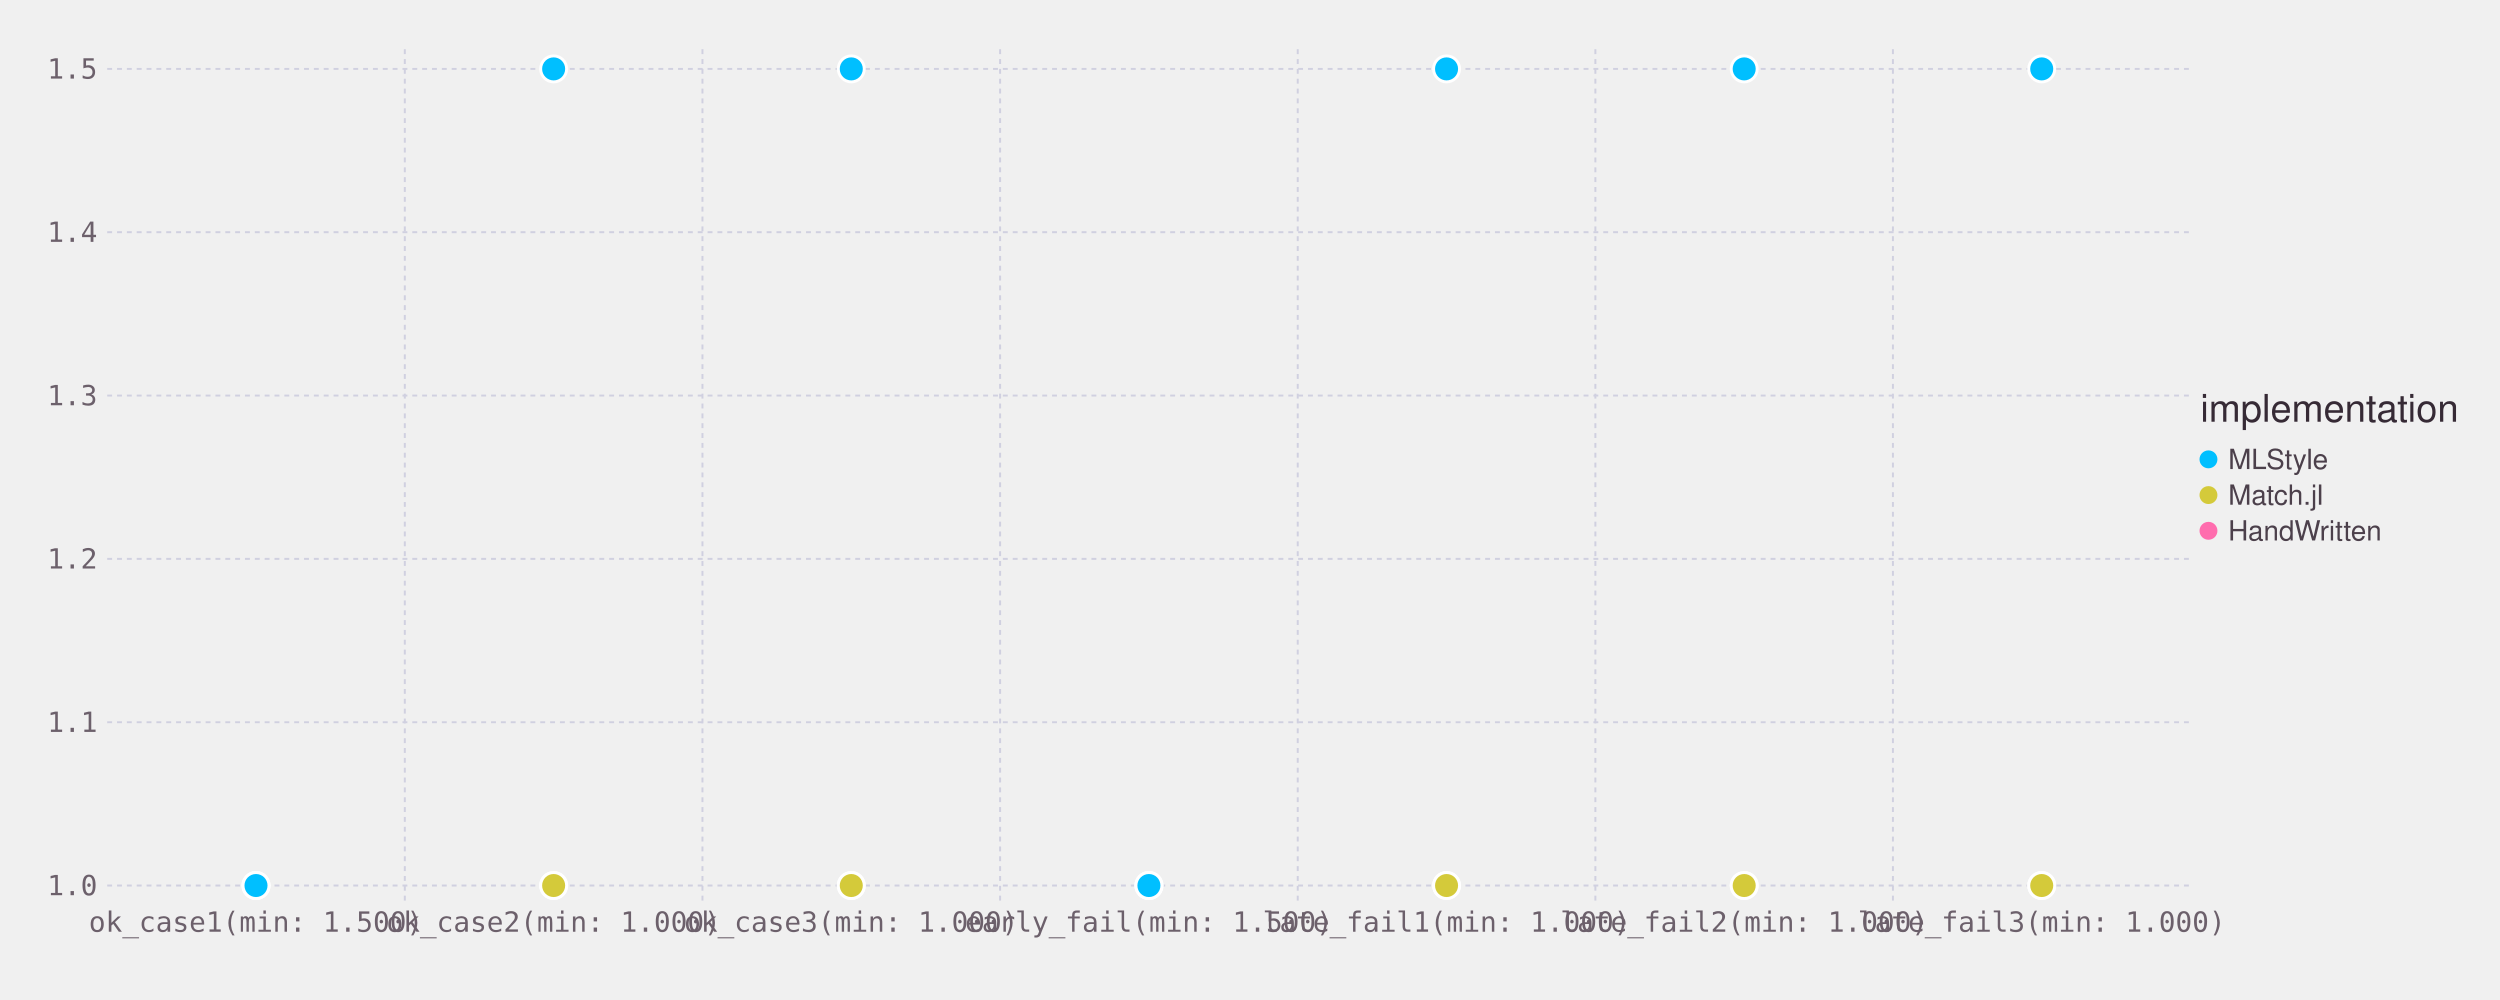
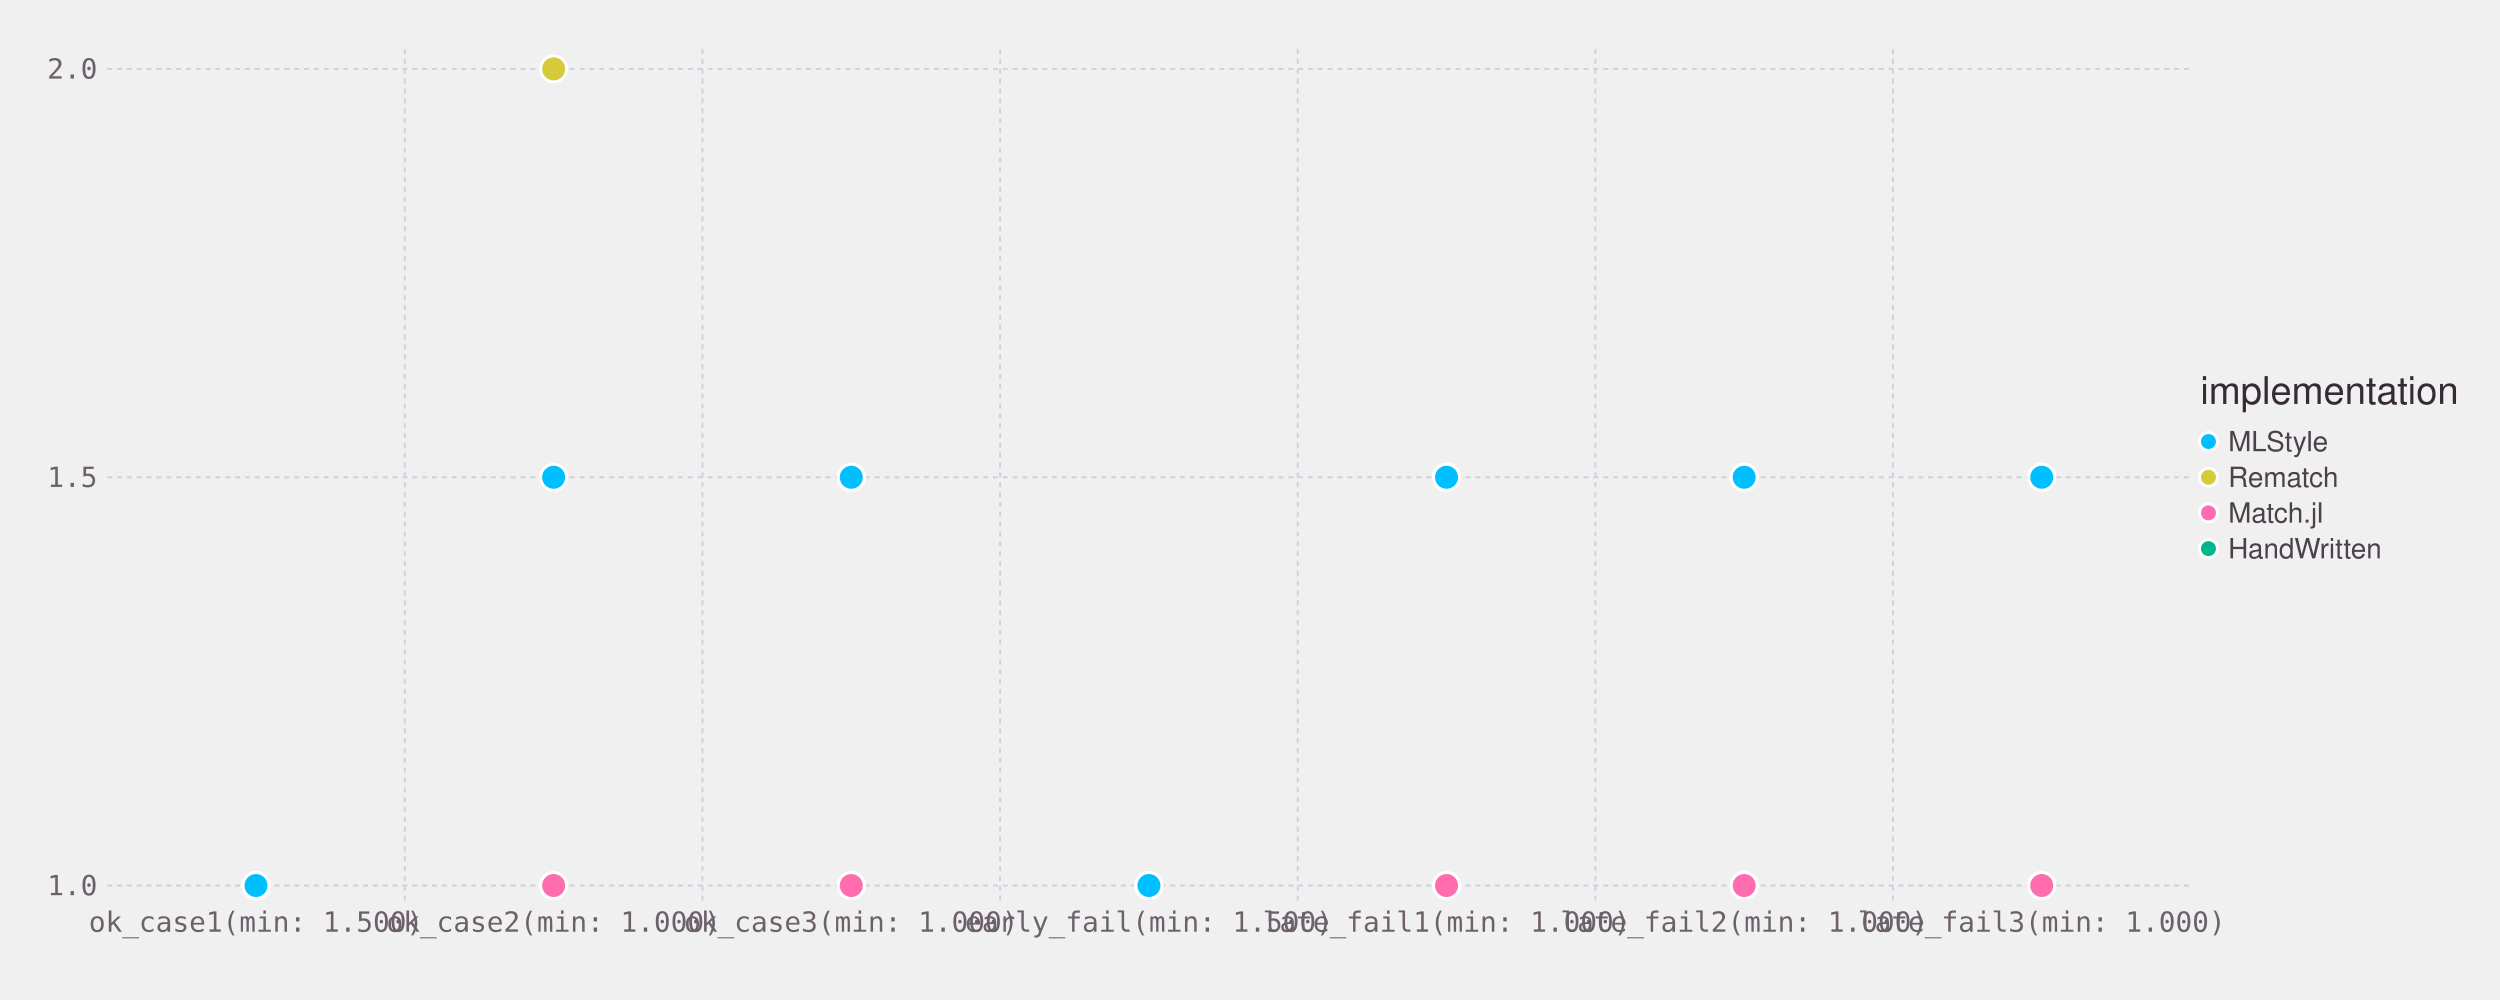
<svg xmlns="http://www.w3.org/2000/svg" version="1.2" width="254mm" height="101.6mm" viewBox="0 0 254 101.6" stroke="none" fill="#000000" stroke-width="0.3" font-size="3.88">
  <defs>
    <marker id="arrow" markerWidth="15" markerHeight="7" refX="5" refY="3.5" orient="auto" markerUnits="strokeWidth">
      <path d="M0,0 L15,3.5 L0,7 z" stroke="context-stroke" fill="context-stroke" />
    </marker>
  </defs>
-   <g class="plotroot yscalable" id="img-dcb02cef-1">
-     <g class="guide xlabels" font-size="2.82" font-family="Consolas" fill="#6C606B" id="img-dcb02cef-2">
+   <g class="plotroot yscalable" id="img-8c56163e-1">
+     <g class="guide xlabels" font-size="2.82" font-family="Consolas" fill="#6C606B" id="img-8c56163e-2">
      <g transform="translate(26.01,92.97)">
        <g class="primitive">
          <text text-anchor="middle" dy="0.6em">ok_case1(min: 1.500)</text>
        </g>
      </g>
      <g transform="translate(56.25,92.97)">
        <g class="primitive">
          <text text-anchor="middle" dy="0.6em">ok_case2(min: 1.000)</text>
        </g>
      </g>
      <g transform="translate(86.49,92.97)">
        <g class="primitive">
          <text text-anchor="middle" dy="0.6em">ok_case3(min: 1.000)</text>
        </g>
      </g>
      <g transform="translate(116.73,92.97)">
        <g class="primitive">
          <text text-anchor="middle" dy="0.6em">early_fail(min: 1.500)</text>
        </g>
      </g>
      <g transform="translate(146.97,92.97)">
        <g class="primitive">
          <text text-anchor="middle" dy="0.6em">late_fail1(min: 1.000)</text>
        </g>
      </g>
      <g transform="translate(177.21,92.97)">
        <g class="primitive">
          <text text-anchor="middle" dy="0.6em">late_fail2(min: 1.000)</text>
        </g>
      </g>
      <g transform="translate(207.44,92.97)">
        <g class="primitive">
          <text text-anchor="middle" dy="0.6em">late_fail3(min: 1.000)</text>
        </g>
      </g>
    </g>
-     <g class="guide colorkey" id="img-dcb02cef-3">
-       <g fill="#4C404B" font-size="2.82" font-family="'PT Sans','Helvetica Neue','Helvetica',sans-serif" id="img-dcb02cef-4">
-         <g transform="translate(226.38,46.67)" id="img-dcb02cef-5" class="color_MLStyle">
+     <g class="guide colorkey" id="img-8c56163e-3">
+       <g fill="#4C404B" font-size="2.82" font-family="'PT Sans','Helvetica Neue','Helvetica',sans-serif" id="img-8c56163e-4">
+         <g transform="translate(226.38,44.86)" id="img-8c56163e-5" class="color_MLStyle">
          <g class="primitive">
            <text dy="0.35em">MLStyle</text>
          </g>
        </g>
-         <g transform="translate(226.38,50.3)" id="img-dcb02cef-6" class="color_Match.jl">
+         <g transform="translate(226.38,48.49)" id="img-8c56163e-6" class="color_Rematch">
+           <g class="primitive">
+             <text dy="0.35em">Rematch</text>
+           </g>
+         </g>
+         <g transform="translate(226.38,52.11)" id="img-8c56163e-7" class="color_Match.jl">
          <g class="primitive">
            <text dy="0.35em">Match.jl</text>
          </g>
        </g>
-         <g transform="translate(226.38,53.93)" id="img-dcb02cef-7" class="color_HandWritten">
+         <g transform="translate(226.38,55.74)" id="img-8c56163e-8" class="color_HandWritten">
          <g class="primitive">
            <text dy="0.35em">HandWritten</text>
          </g>
        </g>
      </g>
-       <g stroke="#000000" stroke-opacity="0.000" id="img-dcb02cef-8">
-         <g transform="translate(224.38,46.67)" id="img-dcb02cef-9" class="color_MLStyle" fill="#00BFFF">
+       <g fill-opacity="1" id="img-8c56163e-9">
+         <g transform="translate(224.38,44.86)" id="img-8c56163e-10" stroke="#FFFFFF" fill="#00BFFF" class="color_MLStyle">
          <circle cx="0" cy="0" r="0.91" class="primitive" />
        </g>
-         <g transform="translate(224.38,50.3)" id="img-dcb02cef-10" class="color_Match.jl" fill="#D4CA3A">
+         <g transform="translate(224.38,48.49)" id="img-8c56163e-11" stroke="#FFFFFF" fill="#D4CA3A" class="color_Rematch">
          <circle cx="0" cy="0" r="0.91" class="primitive" />
        </g>
-         <g transform="translate(224.38,53.93)" id="img-dcb02cef-11" class="color_HandWritten" fill="#FF6DAE">
+         <g transform="translate(224.38,52.11)" id="img-8c56163e-12" stroke="#FFFFFF" fill="#FF6DAE" class="color_Match.jl">
          <circle cx="0" cy="0" r="0.91" class="primitive" />
        </g>
-       </g>
-       <g fill="#362A35" font-size="3.88" font-family="'PT Sans','Helvetica Neue','Helvetica',sans-serif" stroke="#000000" stroke-opacity="0.000" id="img-dcb02cef-12">
-         <g transform="translate(223.56,42.85)" id="img-dcb02cef-13">
-           <g class="primitive">
-             <text>implementation</text>
+         <g transform="translate(224.38,55.74)" id="img-8c56163e-13" stroke="#FFFFFF" fill="#00B78D" class="color_HandWritten">
+           <circle cx="0" cy="0" r="0.91" class="primitive" />
+         </g>
+       </g>
+       <g fill="#362A35" font-size="3.88" font-family="'PT Sans','Helvetica Neue','Helvetica',sans-serif" stroke="#000000" stroke-opacity="0.000" id="img-8c56163e-14">
+         <g transform="translate(223.56,41.04)" id="img-8c56163e-15">
+           <g class="primitive">
+             <text dy="-0em">implementation</text>
          </g>
        </g>
      </g>
    </g>
-     <g clip-path="url(#img-dcb02cef-14)">
-       <g id="img-dcb02cef-15">
-         <g pointer-events="visible" fill="#000000" fill-opacity="0.000" stroke="#000000" stroke-opacity="0.000" class="guide background" id="img-dcb02cef-16">
-           <g transform="translate(116.73,48.49)" id="img-dcb02cef-17">
+     <g clip-path="url(#img-8c56163e-16)">
+       <g id="img-8c56163e-17">
+         <g pointer-events="visible" fill="#000000" fill-opacity="0.000" stroke="#000000" stroke-opacity="0.000" class="guide background" id="img-8c56163e-18">
+           <g transform="translate(116.73,48.49)" id="img-8c56163e-19">
            <path d="M-105.84,-43.49 L 105.84 -43.49 105.84 43.49 -105.84 43.49 z" class="primitive" />
          </g>
        </g>
-         <g class="guide ygridlines xfixed" stroke-dasharray="0.5,0.5" stroke-width="0.2" stroke="#D0D0E0" id="img-dcb02cef-18">
-           <g transform="translate(116.73,89.97)" id="img-dcb02cef-19">
+         <g class="guide ygridlines xfixed" stroke-dasharray="0.5,0.5" stroke-width="0.2" stroke="#D0D0E0" id="img-8c56163e-20">
+           <g transform="translate(116.73,89.97)" id="img-8c56163e-21">
            <path fill="none" d="M-105.84,0 L 105.84 0" class="primitive" />
          </g>
-           <g transform="translate(116.73,73.38)" id="img-dcb02cef-20">
+           <g transform="translate(116.73,48.49)" id="img-8c56163e-22">
            <path fill="none" d="M-105.84,0 L 105.84 0" class="primitive" />
          </g>
-           <g transform="translate(116.73,56.78)" id="img-dcb02cef-21">
+           <g transform="translate(116.73,7)" id="img-8c56163e-23">
            <path fill="none" d="M-105.84,0 L 105.84 0" class="primitive" />
          </g>
-           <g transform="translate(116.73,40.19)" id="img-dcb02cef-22">
-             <path fill="none" d="M-105.84,0 L 105.84 0" class="primitive" />
-           </g>
-           <g transform="translate(116.73,23.59)" id="img-dcb02cef-23">
-             <path fill="none" d="M-105.84,0 L 105.84 0" class="primitive" />
-           </g>
-           <g transform="translate(116.73,7)" id="img-dcb02cef-24">
-             <path fill="none" d="M-105.84,0 L 105.84 0" class="primitive" />
-           </g>
-         </g>
-         <g class="guide xgridlines yfixed" stroke-dasharray="0.5,0.5" stroke-width="0.2" stroke="#D0D0E0" id="img-dcb02cef-25">
-           <g transform="translate(41.13,48.49)" id="img-dcb02cef-26">
-             <path fill="none" d="M0,-43.49 L 0 43.49" class="primitive" />
-           </g>
-           <g transform="translate(71.37,48.49)" id="img-dcb02cef-27">
-             <path fill="none" d="M0,-43.49 L 0 43.49" class="primitive" />
-           </g>
-           <g transform="translate(101.61,48.49)" id="img-dcb02cef-28">
-             <path fill="none" d="M0,-43.49 L 0 43.49" class="primitive" />
-           </g>
-           <g transform="translate(131.85,48.49)" id="img-dcb02cef-29">
-             <path fill="none" d="M0,-43.49 L 0 43.49" class="primitive" />
-           </g>
-           <g transform="translate(162.09,48.49)" id="img-dcb02cef-30">
-             <path fill="none" d="M0,-43.49 L 0 43.49" class="primitive" />
-           </g>
-           <g transform="translate(192.32,48.49)" id="img-dcb02cef-31">
-             <path fill="none" d="M0,-43.49 L 0 43.49" class="primitive" />
-           </g>
-         </g>
-         <g class="plotpanel" id="img-dcb02cef-32">
-           <g class="geometry" id="img-dcb02cef-33">
-             <g stroke-width="0.3" id="img-dcb02cef-34">
-               <g class="color_HandWritten" stroke="#FFFFFF" fill="#FF6DAE" id="img-dcb02cef-35">
-                 <g class="marker" id="img-dcb02cef-36">
-                   <g transform="translate(207.44,89.97)" id="img-dcb02cef-37">
-                     <circle cx="0" cy="0" r="1.32" class="primitive" />
-                   </g>
-                 </g>
-               </g>
-               <g class="color_HandWritten" stroke="#FFFFFF" fill="#FF6DAE" id="img-dcb02cef-38">
-                 <g class="marker" id="img-dcb02cef-39">
-                   <g transform="translate(177.21,89.97)" id="img-dcb02cef-40">
-                     <circle cx="0" cy="0" r="1.32" class="primitive" />
-                   </g>
-                 </g>
-               </g>
-               <g class="color_HandWritten" stroke="#FFFFFF" fill="#FF6DAE" id="img-dcb02cef-41">
-                 <g class="marker" id="img-dcb02cef-42">
-                   <g transform="translate(146.97,89.97)" id="img-dcb02cef-43">
-                     <circle cx="0" cy="0" r="1.32" class="primitive" />
-                   </g>
-                 </g>
-               </g>
-               <g class="color_HandWritten" stroke="#FFFFFF" fill="#FF6DAE" id="img-dcb02cef-44">
-                 <g class="marker" id="img-dcb02cef-45">
-                   <g transform="translate(116.73,89.97)" id="img-dcb02cef-46">
-                     <circle cx="0" cy="0" r="1.32" class="primitive" />
-                   </g>
-                 </g>
-               </g>
-               <g class="color_HandWritten" stroke="#FFFFFF" fill="#FF6DAE" id="img-dcb02cef-47">
-                 <g class="marker" id="img-dcb02cef-48">
-                   <g transform="translate(86.49,89.97)" id="img-dcb02cef-49">
-                     <circle cx="0" cy="0" r="1.32" class="primitive" />
-                   </g>
-                 </g>
-               </g>
-               <g class="color_HandWritten" stroke="#FFFFFF" fill="#FF6DAE" id="img-dcb02cef-50">
-                 <g class="marker" id="img-dcb02cef-51">
-                   <g transform="translate(56.25,89.97)" id="img-dcb02cef-52">
-                     <circle cx="0" cy="0" r="1.32" class="primitive" />
-                   </g>
-                 </g>
-               </g>
-               <g class="color_HandWritten" stroke="#FFFFFF" fill="#FF6DAE" id="img-dcb02cef-53">
-                 <g class="marker" id="img-dcb02cef-54">
-                   <g transform="translate(26.01,89.97)" id="img-dcb02cef-55">
-                     <circle cx="0" cy="0" r="1.32" class="primitive" />
-                   </g>
-                 </g>
-               </g>
-               <g class="color_Match.jl" stroke="#FFFFFF" fill="#D4CA3A" id="img-dcb02cef-56">
-                 <g class="marker" id="img-dcb02cef-57">
-                   <g transform="translate(207.44,89.97)" id="img-dcb02cef-58">
-                     <circle cx="0" cy="0" r="1.32" class="primitive" />
-                   </g>
-                 </g>
-               </g>
-               <g class="color_Match.jl" stroke="#FFFFFF" fill="#D4CA3A" id="img-dcb02cef-59">
-                 <g class="marker" id="img-dcb02cef-60">
-                   <g transform="translate(177.21,89.97)" id="img-dcb02cef-61">
-                     <circle cx="0" cy="0" r="1.32" class="primitive" />
-                   </g>
-                 </g>
-               </g>
-               <g class="color_Match.jl" stroke="#FFFFFF" fill="#D4CA3A" id="img-dcb02cef-62">
-                 <g class="marker" id="img-dcb02cef-63">
-                   <g transform="translate(146.97,89.97)" id="img-dcb02cef-64">
-                     <circle cx="0" cy="0" r="1.32" class="primitive" />
-                   </g>
-                 </g>
-               </g>
-               <g class="color_Match.jl" stroke="#FFFFFF" fill="#D4CA3A" id="img-dcb02cef-65">
-                 <g class="marker" id="img-dcb02cef-66">
-                   <g transform="translate(116.73,89.97)" id="img-dcb02cef-67">
-                     <circle cx="0" cy="0" r="1.32" class="primitive" />
-                   </g>
-                 </g>
-               </g>
-               <g class="color_Match.jl" stroke="#FFFFFF" fill="#D4CA3A" id="img-dcb02cef-68">
-                 <g class="marker" id="img-dcb02cef-69">
-                   <g transform="translate(86.49,89.97)" id="img-dcb02cef-70">
-                     <circle cx="0" cy="0" r="1.32" class="primitive" />
-                   </g>
-                 </g>
-               </g>
-               <g class="color_Match.jl" stroke="#FFFFFF" fill="#D4CA3A" id="img-dcb02cef-71">
-                 <g class="marker" id="img-dcb02cef-72">
-                   <g transform="translate(56.25,89.97)" id="img-dcb02cef-73">
-                     <circle cx="0" cy="0" r="1.32" class="primitive" />
-                   </g>
-                 </g>
-               </g>
-               <g class="color_Match.jl" stroke="#FFFFFF" fill="#D4CA3A" id="img-dcb02cef-74">
-                 <g class="marker" id="img-dcb02cef-75">
-                   <g transform="translate(26.01,89.97)" id="img-dcb02cef-76">
-                     <circle cx="0" cy="0" r="1.32" class="primitive" />
-                   </g>
-                 </g>
-               </g>
-               <g class="color_MLStyle" stroke="#FFFFFF" fill="#00BFFF" id="img-dcb02cef-77">
-                 <g class="marker" id="img-dcb02cef-78">
-                   <g transform="translate(207.44,7)" id="img-dcb02cef-79">
-                     <circle cx="0" cy="0" r="1.32" class="primitive" />
-                   </g>
-                 </g>
-               </g>
-               <g class="color_MLStyle" stroke="#FFFFFF" fill="#00BFFF" id="img-dcb02cef-80">
-                 <g class="marker" id="img-dcb02cef-81">
-                   <g transform="translate(177.21,7)" id="img-dcb02cef-82">
-                     <circle cx="0" cy="0" r="1.32" class="primitive" />
-                   </g>
-                 </g>
-               </g>
-               <g class="color_MLStyle" stroke="#FFFFFF" fill="#00BFFF" id="img-dcb02cef-83">
-                 <g class="marker" id="img-dcb02cef-84">
-                   <g transform="translate(146.97,7)" id="img-dcb02cef-85">
-                     <circle cx="0" cy="0" r="1.32" class="primitive" />
-                   </g>
-                 </g>
-               </g>
-               <g class="color_MLStyle" stroke="#FFFFFF" fill="#00BFFF" id="img-dcb02cef-86">
-                 <g class="marker" id="img-dcb02cef-87">
-                   <g transform="translate(116.73,89.97)" id="img-dcb02cef-88">
-                     <circle cx="0" cy="0" r="1.32" class="primitive" />
-                   </g>
-                 </g>
-               </g>
-               <g class="color_MLStyle" stroke="#FFFFFF" fill="#00BFFF" id="img-dcb02cef-89">
-                 <g class="marker" id="img-dcb02cef-90">
-                   <g transform="translate(86.49,7)" id="img-dcb02cef-91">
-                     <circle cx="0" cy="0" r="1.32" class="primitive" />
-                   </g>
-                 </g>
-               </g>
-               <g class="color_MLStyle" stroke="#FFFFFF" fill="#00BFFF" id="img-dcb02cef-92">
-                 <g class="marker" id="img-dcb02cef-93">
-                   <g transform="translate(56.25,7)" id="img-dcb02cef-94">
-                     <circle cx="0" cy="0" r="1.32" class="primitive" />
-                   </g>
-                 </g>
-               </g>
-               <g class="color_MLStyle" stroke="#FFFFFF" fill="#00BFFF" id="img-dcb02cef-95">
-                 <g class="marker" id="img-dcb02cef-96">
-                   <g transform="translate(26.01,89.97)" id="img-dcb02cef-97">
+         </g>
+         <g class="guide xgridlines yfixed" stroke-dasharray="0.5,0.5" stroke-width="0.2" stroke="#D0D0E0" id="img-8c56163e-24">
+           <g transform="translate(41.13,48.49)" id="img-8c56163e-25">
+             <path fill="none" d="M0,-43.49 L 0 43.49" class="primitive" />
+           </g>
+           <g transform="translate(71.37,48.49)" id="img-8c56163e-26">
+             <path fill="none" d="M0,-43.49 L 0 43.49" class="primitive" />
+           </g>
+           <g transform="translate(101.61,48.49)" id="img-8c56163e-27">
+             <path fill="none" d="M0,-43.49 L 0 43.49" class="primitive" />
+           </g>
+           <g transform="translate(131.85,48.49)" id="img-8c56163e-28">
+             <path fill="none" d="M0,-43.49 L 0 43.49" class="primitive" />
+           </g>
+           <g transform="translate(162.09,48.49)" id="img-8c56163e-29">
+             <path fill="none" d="M0,-43.49 L 0 43.49" class="primitive" />
+           </g>
+           <g transform="translate(192.32,48.49)" id="img-8c56163e-30">
+             <path fill="none" d="M0,-43.49 L 0 43.49" class="primitive" />
+           </g>
+         </g>
+         <g class="plotpanel" id="img-8c56163e-31">
+           <g class="geometry" id="img-8c56163e-32">
+             <g stroke-width="0.3" id="img-8c56163e-33">
+               <g class="color_HandWritten" fill-opacity="1" stroke="#FFFFFF" fill="#00B78D" id="img-8c56163e-34">
+                 <g class="marker" id="img-8c56163e-35">
+                   <g transform="translate(207.44,89.97)" id="img-8c56163e-36">
+                     <circle cx="0" cy="0" r="1.32" class="primitive" />
+                   </g>
+                 </g>
+               </g>
+               <g class="color_HandWritten" fill-opacity="1" stroke="#FFFFFF" fill="#00B78D" id="img-8c56163e-37">
+                 <g class="marker" id="img-8c56163e-38">
+                   <g transform="translate(177.21,89.97)" id="img-8c56163e-39">
+                     <circle cx="0" cy="0" r="1.32" class="primitive" />
+                   </g>
+                 </g>
+               </g>
+               <g class="color_HandWritten" fill-opacity="1" stroke="#FFFFFF" fill="#00B78D" id="img-8c56163e-40">
+                 <g class="marker" id="img-8c56163e-41">
+                   <g transform="translate(146.97,89.97)" id="img-8c56163e-42">
+                     <circle cx="0" cy="0" r="1.32" class="primitive" />
+                   </g>
+                 </g>
+               </g>
+               <g class="color_HandWritten" fill-opacity="1" stroke="#FFFFFF" fill="#00B78D" id="img-8c56163e-43">
+                 <g class="marker" id="img-8c56163e-44">
+                   <g transform="translate(116.73,89.97)" id="img-8c56163e-45">
+                     <circle cx="0" cy="0" r="1.32" class="primitive" />
+                   </g>
+                 </g>
+               </g>
+               <g class="color_HandWritten" fill-opacity="1" stroke="#FFFFFF" fill="#00B78D" id="img-8c56163e-46">
+                 <g class="marker" id="img-8c56163e-47">
+                   <g transform="translate(86.49,89.97)" id="img-8c56163e-48">
+                     <circle cx="0" cy="0" r="1.32" class="primitive" />
+                   </g>
+                 </g>
+               </g>
+               <g class="color_HandWritten" fill-opacity="1" stroke="#FFFFFF" fill="#00B78D" id="img-8c56163e-49">
+                 <g class="marker" id="img-8c56163e-50">
+                   <g transform="translate(56.25,89.97)" id="img-8c56163e-51">
+                     <circle cx="0" cy="0" r="1.32" class="primitive" />
+                   </g>
+                 </g>
+               </g>
+               <g class="color_HandWritten" fill-opacity="1" stroke="#FFFFFF" fill="#00B78D" id="img-8c56163e-52">
+                 <g class="marker" id="img-8c56163e-53">
+                   <g transform="translate(26.01,89.97)" id="img-8c56163e-54">
+                     <circle cx="0" cy="0" r="1.32" class="primitive" />
+                   </g>
+                 </g>
+               </g>
+               <g class="color_Match.jl" fill-opacity="1" stroke="#FFFFFF" fill="#FF6DAE" id="img-8c56163e-55">
+                 <g class="marker" id="img-8c56163e-56">
+                   <g transform="translate(207.44,89.97)" id="img-8c56163e-57">
+                     <circle cx="0" cy="0" r="1.32" class="primitive" />
+                   </g>
+                 </g>
+               </g>
+               <g class="color_Match.jl" fill-opacity="1" stroke="#FFFFFF" fill="#FF6DAE" id="img-8c56163e-58">
+                 <g class="marker" id="img-8c56163e-59">
+                   <g transform="translate(177.21,89.97)" id="img-8c56163e-60">
+                     <circle cx="0" cy="0" r="1.32" class="primitive" />
+                   </g>
+                 </g>
+               </g>
+               <g class="color_Match.jl" fill-opacity="1" stroke="#FFFFFF" fill="#FF6DAE" id="img-8c56163e-61">
+                 <g class="marker" id="img-8c56163e-62">
+                   <g transform="translate(146.97,89.97)" id="img-8c56163e-63">
+                     <circle cx="0" cy="0" r="1.32" class="primitive" />
+                   </g>
+                 </g>
+               </g>
+               <g class="color_Match.jl" fill-opacity="1" stroke="#FFFFFF" fill="#FF6DAE" id="img-8c56163e-64">
+                 <g class="marker" id="img-8c56163e-65">
+                   <g transform="translate(116.73,89.97)" id="img-8c56163e-66">
+                     <circle cx="0" cy="0" r="1.32" class="primitive" />
+                   </g>
+                 </g>
+               </g>
+               <g class="color_Match.jl" fill-opacity="1" stroke="#FFFFFF" fill="#FF6DAE" id="img-8c56163e-67">
+                 <g class="marker" id="img-8c56163e-68">
+                   <g transform="translate(86.49,89.97)" id="img-8c56163e-69">
+                     <circle cx="0" cy="0" r="1.32" class="primitive" />
+                   </g>
+                 </g>
+               </g>
+               <g class="color_Match.jl" fill-opacity="1" stroke="#FFFFFF" fill="#FF6DAE" id="img-8c56163e-70">
+                 <g class="marker" id="img-8c56163e-71">
+                   <g transform="translate(56.25,89.97)" id="img-8c56163e-72">
+                     <circle cx="0" cy="0" r="1.32" class="primitive" />
+                   </g>
+                 </g>
+               </g>
+               <g class="color_Match.jl" fill-opacity="1" stroke="#FFFFFF" fill="#FF6DAE" id="img-8c56163e-73">
+                 <g class="marker" id="img-8c56163e-74">
+                   <g transform="translate(26.01,89.97)" id="img-8c56163e-75">
+                     <circle cx="0" cy="0" r="1.32" class="primitive" />
+                   </g>
+                 </g>
+               </g>
+               <g class="color_Rematch" fill-opacity="1" stroke="#FFFFFF" fill="#D4CA3A" id="img-8c56163e-76">
+                 <g class="marker" id="img-8c56163e-77">
+                   <g transform="translate(207.44,48.49)" id="img-8c56163e-78">
+                     <circle cx="0" cy="0" r="1.32" class="primitive" />
+                   </g>
+                 </g>
+               </g>
+               <g class="color_Rematch" fill-opacity="1" stroke="#FFFFFF" fill="#D4CA3A" id="img-8c56163e-79">
+                 <g class="marker" id="img-8c56163e-80">
+                   <g transform="translate(177.21,48.49)" id="img-8c56163e-81">
+                     <circle cx="0" cy="0" r="1.32" class="primitive" />
+                   </g>
+                 </g>
+               </g>
+               <g class="color_Rematch" fill-opacity="1" stroke="#FFFFFF" fill="#D4CA3A" id="img-8c56163e-82">
+                 <g class="marker" id="img-8c56163e-83">
+                   <g transform="translate(146.97,48.49)" id="img-8c56163e-84">
+                     <circle cx="0" cy="0" r="1.32" class="primitive" />
+                   </g>
+                 </g>
+               </g>
+               <g class="color_Rematch" fill-opacity="1" stroke="#FFFFFF" fill="#D4CA3A" id="img-8c56163e-85">
+                 <g class="marker" id="img-8c56163e-86">
+                   <g transform="translate(116.73,89.97)" id="img-8c56163e-87">
+                     <circle cx="0" cy="0" r="1.32" class="primitive" />
+                   </g>
+                 </g>
+               </g>
+               <g class="color_Rematch" fill-opacity="1" stroke="#FFFFFF" fill="#D4CA3A" id="img-8c56163e-88">
+                 <g class="marker" id="img-8c56163e-89">
+                   <g transform="translate(86.49,48.49)" id="img-8c56163e-90">
+                     <circle cx="0" cy="0" r="1.32" class="primitive" />
+                   </g>
+                 </g>
+               </g>
+               <g class="color_Rematch" fill-opacity="1" stroke="#FFFFFF" fill="#D4CA3A" id="img-8c56163e-91">
+                 <g class="marker" id="img-8c56163e-92">
+                   <g transform="translate(56.25,7)" id="img-8c56163e-93">
+                     <circle cx="0" cy="0" r="1.32" class="primitive" />
+                   </g>
+                 </g>
+               </g>
+               <g class="color_Rematch" fill-opacity="1" stroke="#FFFFFF" fill="#D4CA3A" id="img-8c56163e-94">
+                 <g class="marker" id="img-8c56163e-95">
+                   <g transform="translate(26.01,89.97)" id="img-8c56163e-96">
+                     <circle cx="0" cy="0" r="1.32" class="primitive" />
+                   </g>
+                 </g>
+               </g>
+               <g class="color_MLStyle" fill-opacity="1" stroke="#FFFFFF" fill="#00BFFF" id="img-8c56163e-97">
+                 <g class="marker" id="img-8c56163e-98">
+                   <g transform="translate(207.44,48.49)" id="img-8c56163e-99">
+                     <circle cx="0" cy="0" r="1.32" class="primitive" />
+                   </g>
+                 </g>
+               </g>
+               <g class="color_MLStyle" fill-opacity="1" stroke="#FFFFFF" fill="#00BFFF" id="img-8c56163e-100">
+                 <g class="marker" id="img-8c56163e-101">
+                   <g transform="translate(177.21,48.49)" id="img-8c56163e-102">
+                     <circle cx="0" cy="0" r="1.32" class="primitive" />
+                   </g>
+                 </g>
+               </g>
+               <g class="color_MLStyle" fill-opacity="1" stroke="#FFFFFF" fill="#00BFFF" id="img-8c56163e-103">
+                 <g class="marker" id="img-8c56163e-104">
+                   <g transform="translate(146.97,48.49)" id="img-8c56163e-105">
+                     <circle cx="0" cy="0" r="1.32" class="primitive" />
+                   </g>
+                 </g>
+               </g>
+               <g class="color_MLStyle" fill-opacity="1" stroke="#FFFFFF" fill="#00BFFF" id="img-8c56163e-106">
+                 <g class="marker" id="img-8c56163e-107">
+                   <g transform="translate(116.73,89.97)" id="img-8c56163e-108">
+                     <circle cx="0" cy="0" r="1.32" class="primitive" />
+                   </g>
+                 </g>
+               </g>
+               <g class="color_MLStyle" fill-opacity="1" stroke="#FFFFFF" fill="#00BFFF" id="img-8c56163e-109">
+                 <g class="marker" id="img-8c56163e-110">
+                   <g transform="translate(86.49,48.49)" id="img-8c56163e-111">
+                     <circle cx="0" cy="0" r="1.32" class="primitive" />
+                   </g>
+                 </g>
+               </g>
+               <g class="color_MLStyle" fill-opacity="1" stroke="#FFFFFF" fill="#00BFFF" id="img-8c56163e-112">
+                 <g class="marker" id="img-8c56163e-113">
+                   <g transform="translate(56.25,48.49)" id="img-8c56163e-114">
+                     <circle cx="0" cy="0" r="1.32" class="primitive" />
+                   </g>
+                 </g>
+               </g>
+               <g class="color_MLStyle" fill-opacity="1" stroke="#FFFFFF" fill="#00BFFF" id="img-8c56163e-115">
+                 <g class="marker" id="img-8c56163e-116">
+                   <g transform="translate(26.01,89.97)" id="img-8c56163e-117">
                    <circle cx="0" cy="0" r="1.32" class="primitive" />
                  </g>
                </g>
              </g>
            </g>
          </g>
        </g>
      </g>
    </g>
-     <g class="guide ylabels" font-size="2.82" font-family="Consolas" fill="#6C606B" id="img-dcb02cef-98">
-       <g transform="translate(9.89,89.97)" id="img-dcb02cef-99">
+     <g class="guide ylabels" font-size="2.82" font-family="Consolas" fill="#6C606B" id="img-8c56163e-118">
+       <g transform="translate(9.89,89.97)" id="img-8c56163e-119">
        <g class="primitive">
          <text text-anchor="end" dy="0.35em">1.0</text>
        </g>
      </g>
-       <g transform="translate(9.89,73.38)" id="img-dcb02cef-100">
-         <g class="primitive">
-           <text text-anchor="end" dy="0.35em">1.1</text>
-         </g>
-       </g>
-       <g transform="translate(9.89,56.78)" id="img-dcb02cef-101">
-         <g class="primitive">
-           <text text-anchor="end" dy="0.35em">1.2</text>
-         </g>
-       </g>
-       <g transform="translate(9.89,40.19)" id="img-dcb02cef-102">
-         <g class="primitive">
-           <text text-anchor="end" dy="0.35em">1.3</text>
-         </g>
-       </g>
-       <g transform="translate(9.89,23.59)" id="img-dcb02cef-103">
-         <g class="primitive">
-           <text text-anchor="end" dy="0.35em">1.4</text>
-         </g>
-       </g>
-       <g transform="translate(9.89,7)" id="img-dcb02cef-104">
+       <g transform="translate(9.89,48.49)" id="img-8c56163e-120">
        <g class="primitive">
          <text text-anchor="end" dy="0.35em">1.5</text>
+         </g>
+       </g>
+       <g transform="translate(9.89,7)" id="img-8c56163e-121">
+         <g class="primitive">
+           <text text-anchor="end" dy="0.35em">2.0</text>
        </g>
      </g>
    </g>
  </g>
  <defs>
-     <clipPath id="img-dcb02cef-14">
+     <clipPath id="img-8c56163e-16">
      <path d="M10.89,5 L 222.56 5 222.56 91.97 10.89 91.97" />
    </clipPath>
  </defs>
</svg>
